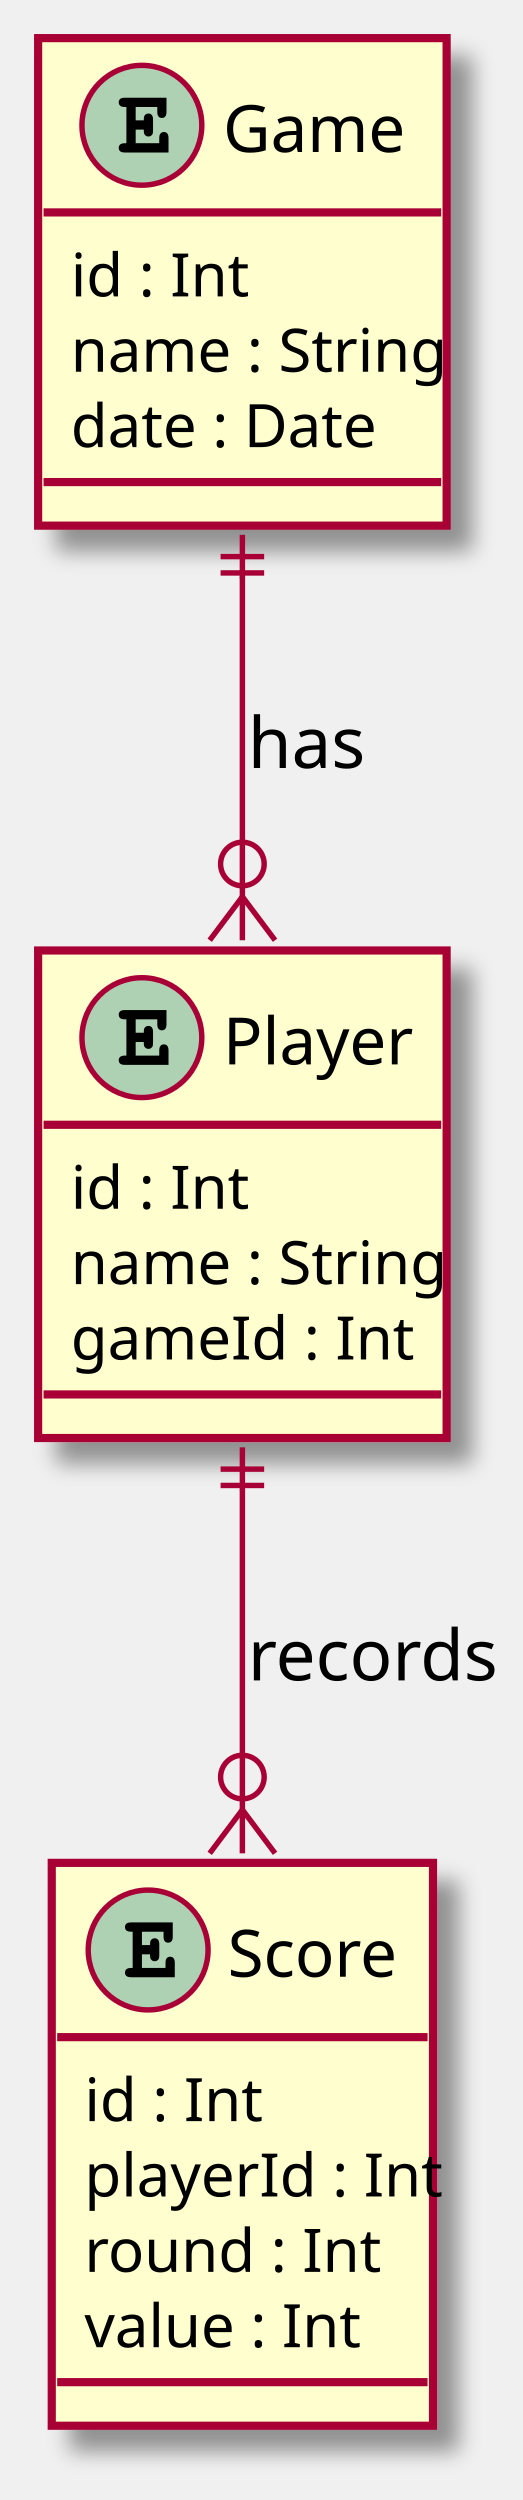
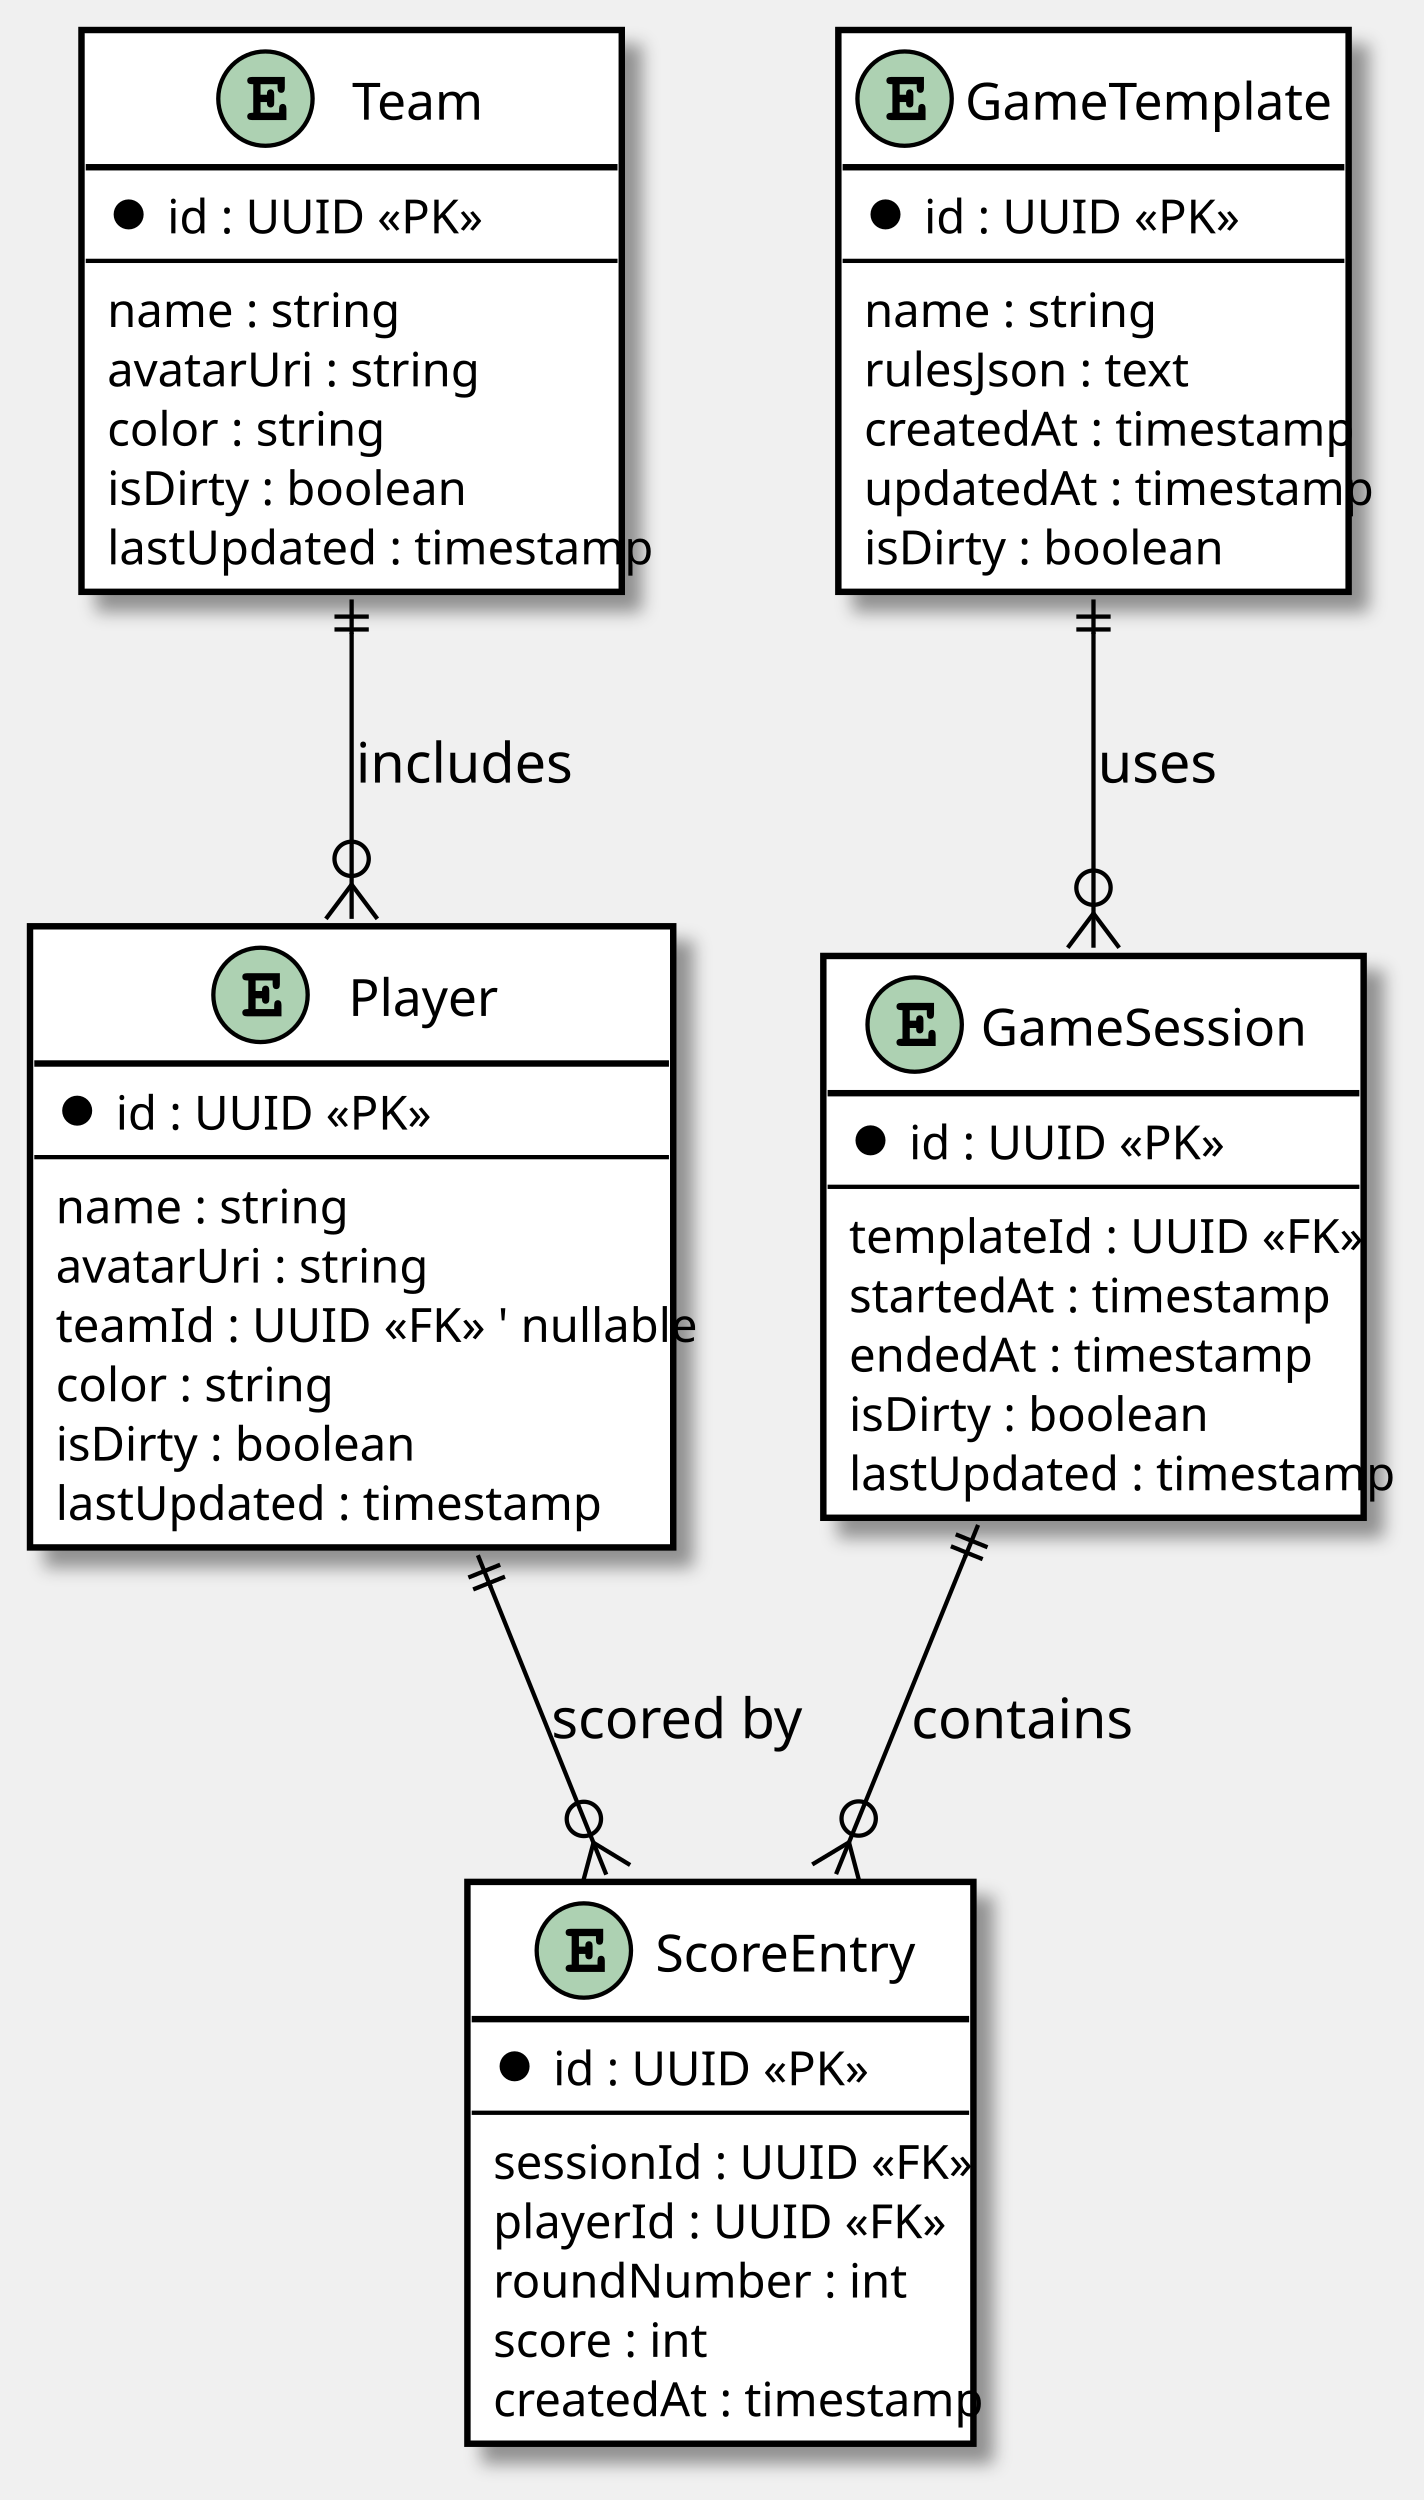
- <svg xmlns="http://www.w3.org/2000/svg" contentScriptType="application/ecmascript" contentStyleType="text/css" height="459px" preserveAspectRatio="none" style="width:96px;height:459px;background:#FFFFFF;" version="1.1" viewBox="0 0 96 459" width="96px" zoomAndPan="magnify">
+ <svg xmlns="http://www.w3.org/2000/svg" contentScriptType="application/ecmascript" contentStyleType="text/css" height="583px" preserveAspectRatio="none" style="width:332px;height:583px;background:#FFFFFF;" version="1.1" viewBox="0 0 332 583" width="332px" zoomAndPan="magnify">
  <defs>
-     <filter height="300%" id="f3apvwt2y19hb" width="300%" x="-1" y="-1">
+     <filter height="300%" id="f1t36skql0l9nv" width="300%" x="-1" y="-1">
      <feGaussianBlur result="blurOut" stdDeviation="2.0" />
      <feColorMatrix in="blurOut" result="blurOut2" type="matrix" values="0 0 0 0 0 0 0 0 0 0 0 0 0 0 0 0 0 0 .4 0" />
      <feOffset dx="4.0" dy="4.0" in="blurOut2" result="blurOut3" />
      <feBlend in="SourceGraphic" in2="blurOut3" mode="normal" />
    </filter>
  </defs>
  <g>
-     <rect codeLine="1" fill="#FEFECE" filter="url(#f3apvwt2y19hb)" height="89.508" id="Game" style="stroke:#A80036;stroke-width:1.5;" width="75" x="7" y="7" />
-     <ellipse cx="26.05" cy="23" fill="#ADD1B2" rx="11" ry="11" style="stroke:#A80036;stroke-width:1.0;" />
-     <path d="M24.909,23.797 L24.909,26.297 L29.238,26.297 L29.238,25.375 Q29.238,24.766 29.472,24.5 Q29.722,24.234 30.097,24.234 Q30.472,24.234 30.706,24.5 Q30.941,24.766 30.941,25.375 L30.941,28 L22.941,28 Q22.316,28 22.05,27.766 Q21.8,27.531 21.8,27.141 Q21.8,26.766 22.066,26.531 Q22.331,26.297 22.941,26.297 L23.206,26.297 L23.206,19.641 L22.941,19.641 Q22.316,19.641 22.05,19.406 Q21.8,19.172 21.8,18.781 Q21.8,18.406 22.05,18.172 Q22.316,17.938 22.941,17.938 L30.566,17.938 L30.566,20.531 Q30.566,21.141 30.331,21.406 Q30.113,21.656 29.722,21.656 Q29.347,21.656 29.113,21.406 Q28.878,21.141 28.878,20.531 L28.878,19.641 L24.909,19.641 L24.909,22.094 L26.394,22.094 Q26.394,21.438 26.519,21.25 Q26.784,20.844 27.253,20.844 Q27.628,20.844 27.863,21.109 Q28.097,21.359 28.097,21.969 L28.097,23.938 Q28.097,24.484 27.972,24.672 Q27.706,25.062 27.253,25.062 Q26.784,25.062 26.519,24.656 Q26.394,24.469 26.394,23.797 L24.909,23.797 Z " fill="#000000" />
-     <text fill="#000000" font-family="sans-serif" font-size="12" lengthAdjust="spacing" textLength="34" x="40.95" y="27.91">Game</text>
-     <line style="stroke:#A80036;stroke-width:1.5;" x1="8" x2="81" y1="39" y2="39" />
-     <text fill="#000000" font-family="sans-serif" font-size="11" lengthAdjust="spacing" textLength="28" x="13" y="54.419">id : Int</text>
-     <text fill="#000000" font-family="sans-serif" font-size="11" lengthAdjust="spacing" textLength="63" x="13" y="68.255">name : String</text>
-     <text fill="#000000" font-family="sans-serif" font-size="11" lengthAdjust="spacing" textLength="52" x="13" y="82.091">date : Date</text>
-     <line style="stroke:#A80036;stroke-width:1.5;" x1="8" x2="81" y1="88.508" y2="88.508" />
-     <rect codeLine="7" fill="#FEFECE" filter="url(#f3apvwt2y19hb)" height="89.508" id="Player" style="stroke:#A80036;stroke-width:1.5;" width="75" x="7" y="174.51" />
-     <ellipse cx="26.05" cy="190.51" fill="#ADD1B2" rx="11" ry="11" style="stroke:#A80036;stroke-width:1.0;" />
-     <path d="M24.909,191.307 L24.909,193.807 L29.238,193.807 L29.238,192.885 Q29.238,192.276 29.472,192.01 Q29.722,191.744 30.097,191.744 Q30.472,191.744 30.706,192.01 Q30.941,192.276 30.941,192.885 L30.941,195.51 L22.941,195.51 Q22.316,195.51 22.05,195.276 Q21.8,195.041 21.8,194.651 Q21.8,194.276 22.066,194.041 Q22.331,193.807 22.941,193.807 L23.206,193.807 L23.206,187.151 L22.941,187.151 Q22.316,187.151 22.05,186.916 Q21.8,186.682 21.8,186.291 Q21.8,185.916 22.05,185.682 Q22.316,185.447 22.941,185.447 L30.566,185.447 L30.566,188.041 Q30.566,188.651 30.331,188.916 Q30.113,189.166 29.722,189.166 Q29.347,189.166 29.113,188.916 Q28.878,188.651 28.878,188.041 L28.878,187.151 L24.909,187.151 L24.909,189.604 L26.394,189.604 Q26.394,188.947 26.519,188.76 Q26.784,188.354 27.253,188.354 Q27.628,188.354 27.863,188.619 Q28.097,188.869 28.097,189.479 L28.097,191.447 Q28.097,191.994 27.972,192.182 Q27.706,192.572 27.253,192.572 Q26.784,192.572 26.519,192.166 Q26.394,191.979 26.394,191.307 L24.909,191.307 Z " fill="#000000" />
-     <text fill="#000000" font-family="sans-serif" font-size="12" lengthAdjust="spacing" textLength="34" x="40.95" y="195.42">Player</text>
-     <line style="stroke:#A80036;stroke-width:1.5;" x1="8" x2="81" y1="206.51" y2="206.51" />
-     <text fill="#000000" font-family="sans-serif" font-size="11" lengthAdjust="spacing" textLength="28" x="13" y="221.929">id : Int</text>
-     <text fill="#000000" font-family="sans-serif" font-size="11" lengthAdjust="spacing" textLength="63" x="13" y="235.765">name : String</text>
-     <text fill="#000000" font-family="sans-serif" font-size="11" lengthAdjust="spacing" textLength="54" x="13" y="249.601">gameId : Int</text>
-     <line style="stroke:#A80036;stroke-width:1.5;" x1="8" x2="81" y1="256.018" y2="256.018" />
-     <rect codeLine="13" fill="#FEFECE" filter="url(#f3apvwt2y19hb)" height="103.344" id="Score" style="stroke:#A80036;stroke-width:1.5;" width="70" x="9.5" y="342.02" />
-     <ellipse cx="27.2" cy="358.02" fill="#ADD1B2" rx="11" ry="11" style="stroke:#A80036;stroke-width:1.0;" />
-     <path d="M26.059,358.817 L26.059,361.317 L30.387,361.317 L30.387,360.395 Q30.387,359.786 30.622,359.52 Q30.872,359.254 31.247,359.254 Q31.622,359.254 31.856,359.52 Q32.091,359.786 32.091,360.395 L32.091,363.02 L24.091,363.02 Q23.466,363.02 23.2,362.786 Q22.95,362.551 22.95,362.161 Q22.95,361.786 23.216,361.551 Q23.481,361.317 24.091,361.317 L24.356,361.317 L24.356,354.661 L24.091,354.661 Q23.466,354.661 23.2,354.426 Q22.95,354.192 22.95,353.801 Q22.95,353.426 23.2,353.192 Q23.466,352.957 24.091,352.957 L31.716,352.957 L31.716,355.551 Q31.716,356.161 31.481,356.426 Q31.262,356.676 30.872,356.676 Q30.497,356.676 30.262,356.426 Q30.028,356.161 30.028,355.551 L30.028,354.661 L26.059,354.661 L26.059,357.114 L27.544,357.114 Q27.544,356.457 27.669,356.27 Q27.934,355.864 28.403,355.864 Q28.778,355.864 29.012,356.129 Q29.247,356.379 29.247,356.989 L29.247,358.957 Q29.247,359.504 29.122,359.692 Q28.856,360.082 28.403,360.082 Q27.934,360.082 27.669,359.676 Q27.544,359.489 27.544,358.817 L26.059,358.817 Z " fill="#000000" />
-     <text fill="#000000" font-family="sans-serif" font-size="12" lengthAdjust="spacing" textLength="32" x="41.8" y="362.93">Score</text>
-     <line style="stroke:#A80036;stroke-width:1.5;" x1="10.5" x2="78.5" y1="374.02" y2="374.02" />
-     <text fill="#000000" font-family="sans-serif" font-size="11" lengthAdjust="spacing" textLength="28" x="15.5" y="389.439">id : Int</text>
-     <text fill="#000000" font-family="sans-serif" font-size="11" lengthAdjust="spacing" textLength="58" x="15.5" y="403.275">playerId : Int</text>
-     <text fill="#000000" font-family="sans-serif" font-size="11" lengthAdjust="spacing" textLength="48" x="15.5" y="417.111">round : Int</text>
-     <text fill="#000000" font-family="sans-serif" font-size="11" lengthAdjust="spacing" textLength="46" x="15.5" y="430.947">value : Int</text>
-     <line style="stroke:#A80036;stroke-width:1.5;" x1="10.5" x2="78.5" y1="437.364" y2="437.364" />
-     <path codeLine="20" d="M44.5,105.89 C44.5,124.73 44.5,145.93 44.5,164.8 " fill="none" id="Game-Player" style="stroke:#A80036;stroke-width:1.0;" />
-     <line style="stroke:#A80036;stroke-width:1.0;" x1="44.5" x2="50.5" y1="164.63" y2="172.63" />
-     <line style="stroke:#A80036;stroke-width:1.0;" x1="44.5" x2="38.5" y1="164.63" y2="172.63" />
-     <line style="stroke:#A80036;stroke-width:1.0;" x1="44.5" x2="44.5" y1="164.63" y2="172.63" />
-     <ellipse cx="44.5" cy="158.63" rx="4" ry="4" style="stroke:#A80036;stroke-width:1.0;fill:none;" />
-     <line style="stroke:#A80036;stroke-width:1.0;fill:none;" x1="40.5" x2="48.5" y1="102.19" y2="102.19" />
-     <line style="stroke:#A80036;stroke-width:1.0;fill:none;" x1="40.5" x2="48.5" y1="105.19" y2="105.19" />
-     <line style="stroke:#A80036;stroke-width:1.0;fill:none;" x1="44.5" x2="44.5" y1="106.19" y2="98.19" />
-     <text fill="#000000" font-family="sans-serif" font-size="13" lengthAdjust="spacing" textLength="21" x="45.5" y="141.005">has</text>
-     <path codeLine="21" d="M44.5,273.62 C44.5,292.2 44.5,313.17 44.5,332.28 " fill="none" id="Player-Score" style="stroke:#A80036;stroke-width:1.0;" />
-     <line style="stroke:#A80036;stroke-width:1.0;" x1="44.5" x2="50.5" y1="332.27" y2="340.27" />
-     <line style="stroke:#A80036;stroke-width:1.0;" x1="44.5" x2="38.5" y1="332.27" y2="340.27" />
-     <line style="stroke:#A80036;stroke-width:1.0;" x1="44.5" x2="44.5" y1="332.27" y2="340.27" />
-     <ellipse cx="44.5" cy="326.27" rx="4" ry="4" style="stroke:#A80036;stroke-width:1.0;fill:none;" />
-     <line style="stroke:#A80036;stroke-width:1.0;fill:none;" x1="40.5" x2="48.5" y1="269.73" y2="269.73" />
-     <line style="stroke:#A80036;stroke-width:1.0;fill:none;" x1="40.5" x2="48.5" y1="272.73" y2="272.73" />
-     <line style="stroke:#A80036;stroke-width:1.0;fill:none;" x1="44.5" x2="44.5" y1="273.73" y2="265.73" />
-     <text fill="#000000" font-family="sans-serif" font-size="13" lengthAdjust="spacing" textLength="43" x="45.5" y="308.515">records</text>
+     <rect codeLine="8" fill="#FFFFFF" filter="url(#f1t36skql0l9nv)" height="131.016" id="Team" style="stroke:#000000;stroke-width:1.5;" width="126" x="19" y="7" />
+     <ellipse cx="61.9" cy="23" fill="#ADD1B2" rx="11" ry="11" style="stroke:#000000;stroke-width:1.0;" />
+     <path d="M60.759,23.797 L60.759,26.297 L65.088,26.297 L65.088,25.375 Q65.088,24.766 65.322,24.5 Q65.572,24.234 65.947,24.234 Q66.322,24.234 66.556,24.5 Q66.791,24.766 66.791,25.375 L66.791,28 L58.791,28 Q58.166,28 57.9,27.766 Q57.65,27.531 57.65,27.141 Q57.65,26.766 57.916,26.531 Q58.181,26.297 58.791,26.297 L59.056,26.297 L59.056,19.641 L58.791,19.641 Q58.166,19.641 57.9,19.406 Q57.65,19.172 57.65,18.781 Q57.65,18.406 57.9,18.172 Q58.166,17.938 58.791,17.938 L66.416,17.938 L66.416,20.531 Q66.416,21.141 66.181,21.406 Q65.963,21.656 65.572,21.656 Q65.197,21.656 64.963,21.406 Q64.728,21.141 64.728,20.531 L64.728,19.641 L60.759,19.641 L60.759,22.094 L62.244,22.094 Q62.244,21.438 62.369,21.25 Q62.634,20.844 63.103,20.844 Q63.478,20.844 63.712,21.109 Q63.947,21.359 63.947,21.969 L63.947,23.938 Q63.947,24.484 63.822,24.672 Q63.556,25.062 63.103,25.062 Q62.634,25.062 62.369,24.656 Q62.244,24.469 62.244,23.797 L60.759,23.797 Z " fill="#000000" />
+     <text fill="#000000" font-family="sans-serif" font-size="12" lengthAdjust="spacing" textLength="32" x="82.1" y="27.91">Team</text>
+     <line style="stroke:#000000;stroke-width:1.5;" x1="20" x2="144" y1="39" y2="39" />
+     <ellipse cx="30" cy="50" fill="#000000" rx="3" ry="3" style="stroke:#000000;stroke-width:1.0;" />
+     <text fill="#000000" font-family="sans-serif" font-size="11" lengthAdjust="spacing" textLength="68" x="39" y="54.419">id : UUID «PK»</text>
+     <line style="stroke:#000000;stroke-width:1.0;" x1="20" x2="144" y1="60.836" y2="60.836" />
+     <text fill="#000000" font-family="sans-serif" font-size="11" lengthAdjust="spacing" textLength="62" x="25" y="76.255">name : string</text>
+     <text fill="#000000" font-family="sans-serif" font-size="11" lengthAdjust="spacing" textLength="80" x="25" y="90.091">avatarUri : string</text>
+     <text fill="#000000" font-family="sans-serif" font-size="11" lengthAdjust="spacing" textLength="60" x="25" y="103.927">color : string</text>
+     <text fill="#000000" font-family="sans-serif" font-size="11" lengthAdjust="spacing" textLength="77" x="25" y="117.763">isDirty : boolean</text>
+     <text fill="#000000" font-family="sans-serif" font-size="11" lengthAdjust="spacing" textLength="114" x="25" y="131.599">lastUpdated : timestamp</text>
+     <rect codeLine="18" fill="#FFFFFF" filter="url(#f1t36skql0l9nv)" height="144.852" id="Player" style="stroke:#000000;stroke-width:1.5;" width="150" x="7" y="216.01" />
+     <ellipse cx="60.75" cy="232.01" fill="#ADD1B2" rx="11" ry="11" style="stroke:#000000;stroke-width:1.0;" />
+     <path d="M59.609,232.807 L59.609,235.307 L63.938,235.307 L63.938,234.385 Q63.938,233.776 64.172,233.51 Q64.422,233.244 64.797,233.244 Q65.172,233.244 65.406,233.51 Q65.641,233.776 65.641,234.385 L65.641,237.01 L57.641,237.01 Q57.016,237.01 56.75,236.776 Q56.5,236.541 56.5,236.151 Q56.5,235.776 56.766,235.541 Q57.031,235.307 57.641,235.307 L57.906,235.307 L57.906,228.651 L57.641,228.651 Q57.016,228.651 56.75,228.416 Q56.5,228.182 56.5,227.791 Q56.5,227.416 56.75,227.182 Q57.016,226.947 57.641,226.947 L65.266,226.947 L65.266,229.541 Q65.266,230.151 65.031,230.416 Q64.812,230.666 64.422,230.666 Q64.047,230.666 63.812,230.416 Q63.578,230.151 63.578,229.541 L63.578,228.651 L59.609,228.651 L59.609,231.104 L61.094,231.104 Q61.094,230.447 61.219,230.26 Q61.484,229.854 61.953,229.854 Q62.328,229.854 62.562,230.119 Q62.797,230.369 62.797,230.979 L62.797,232.947 Q62.797,233.494 62.672,233.682 Q62.406,234.072 61.953,234.072 Q61.484,234.072 61.219,233.666 Q61.094,233.479 61.094,232.807 L59.609,232.807 Z " fill="#000000" />
+     <text fill="#000000" font-family="sans-serif" font-size="12" lengthAdjust="spacing" textLength="34" x="81.25" y="236.92">Player</text>
+     <line style="stroke:#000000;stroke-width:1.5;" x1="8" x2="156" y1="248.01" y2="248.01" />
+     <ellipse cx="18" cy="259.01" fill="#000000" rx="3" ry="3" style="stroke:#000000;stroke-width:1.0;" />
+     <text fill="#000000" font-family="sans-serif" font-size="11" lengthAdjust="spacing" textLength="68" x="27" y="263.429">id : UUID «PK»</text>
+     <line style="stroke:#000000;stroke-width:1.0;" x1="8" x2="156" y1="269.846" y2="269.846" />
+     <text fill="#000000" font-family="sans-serif" font-size="11" lengthAdjust="spacing" textLength="62" x="13" y="285.265">name : string</text>
+     <text fill="#000000" font-family="sans-serif" font-size="11" lengthAdjust="spacing" textLength="80" x="13" y="299.101">avatarUri : string</text>
+     <text fill="#000000" font-family="sans-serif" font-size="11" lengthAdjust="spacing" textLength="138" x="13" y="312.937">teamId : UUID «FK»  ' nullable</text>
+     <text fill="#000000" font-family="sans-serif" font-size="11" lengthAdjust="spacing" textLength="60" x="13" y="326.773">color : string</text>
+     <text fill="#000000" font-family="sans-serif" font-size="11" lengthAdjust="spacing" textLength="77" x="13" y="340.609">isDirty : boolean</text>
+     <text fill="#000000" font-family="sans-serif" font-size="11" lengthAdjust="spacing" textLength="114" x="13" y="354.445">lastUpdated : timestamp</text>
+     <rect codeLine="31" fill="#FFFFFF" filter="url(#f1t36skql0l9nv)" height="131.016" id="GameTemplate" style="stroke:#000000;stroke-width:1.5;" width="119" x="195.5" y="7" />
+     <ellipse cx="210.95" cy="23" fill="#ADD1B2" rx="11" ry="11" style="stroke:#000000;stroke-width:1.0;" />
+     <path d="M209.809,23.797 L209.809,26.297 L214.137,26.297 L214.137,25.375 Q214.137,24.766 214.372,24.5 Q214.622,24.234 214.997,24.234 Q215.372,24.234 215.606,24.5 Q215.841,24.766 215.841,25.375 L215.841,28 L207.841,28 Q207.216,28 206.95,27.766 Q206.7,27.531 206.7,27.141 Q206.7,26.766 206.966,26.531 Q207.231,26.297 207.841,26.297 L208.106,26.297 L208.106,19.641 L207.841,19.641 Q207.216,19.641 206.95,19.406 Q206.7,19.172 206.7,18.781 Q206.7,18.406 206.95,18.172 Q207.216,17.938 207.841,17.938 L215.466,17.938 L215.466,20.531 Q215.466,21.141 215.231,21.406 Q215.012,21.656 214.622,21.656 Q214.247,21.656 214.012,21.406 Q213.778,21.141 213.778,20.531 L213.778,19.641 L209.809,19.641 L209.809,22.094 L211.294,22.094 Q211.294,21.438 211.419,21.25 Q211.684,20.844 212.153,20.844 Q212.528,20.844 212.762,21.109 Q212.997,21.359 212.997,21.969 L212.997,23.938 Q212.997,24.484 212.872,24.672 Q212.606,25.062 212.153,25.062 Q211.684,25.062 211.419,24.656 Q211.294,24.469 211.294,23.797 L209.809,23.797 Z " fill="#000000" />
+     <text fill="#000000" font-family="sans-serif" font-size="12" lengthAdjust="spacing" textLength="86" x="225.05" y="27.91">GameTemplate</text>
+     <line style="stroke:#000000;stroke-width:1.5;" x1="196.5" x2="313.5" y1="39" y2="39" />
+     <ellipse cx="206.5" cy="50" fill="#000000" rx="3" ry="3" style="stroke:#000000;stroke-width:1.0;" />
+     <text fill="#000000" font-family="sans-serif" font-size="11" lengthAdjust="spacing" textLength="68" x="215.5" y="54.419">id : UUID «PK»</text>
+     <line style="stroke:#000000;stroke-width:1.0;" x1="196.5" x2="313.5" y1="60.836" y2="60.836" />
+     <text fill="#000000" font-family="sans-serif" font-size="11" lengthAdjust="spacing" textLength="62" x="201.5" y="76.255">name : string</text>
+     <text fill="#000000" font-family="sans-serif" font-size="11" lengthAdjust="spacing" textLength="74" x="201.5" y="90.091">rulesJson : text</text>
+     <text fill="#000000" font-family="sans-serif" font-size="11" lengthAdjust="spacing" textLength="105" x="201.5" y="103.927">createdAt : timestamp</text>
+     <text fill="#000000" font-family="sans-serif" font-size="11" lengthAdjust="spacing" textLength="107" x="201.5" y="117.763">updatedAt : timestamp</text>
+     <text fill="#000000" font-family="sans-serif" font-size="11" lengthAdjust="spacing" textLength="77" x="201.5" y="131.599">isDirty : boolean</text>
+     <rect codeLine="41" fill="#FFFFFF" filter="url(#f1t36skql0l9nv)" height="131.016" id="GameSession" style="stroke:#000000;stroke-width:1.5;" width="126" x="192" y="222.93" />
+     <ellipse cx="213.3" cy="238.93" fill="#ADD1B2" rx="11" ry="11" style="stroke:#000000;stroke-width:1.0;" />
+     <path d="M212.159,239.727 L212.159,242.227 L216.488,242.227 L216.488,241.305 Q216.488,240.696 216.722,240.43 Q216.972,240.164 217.347,240.164 Q217.722,240.164 217.956,240.43 Q218.191,240.696 218.191,241.305 L218.191,243.93 L210.191,243.93 Q209.566,243.93 209.3,243.696 Q209.05,243.461 209.05,243.071 Q209.05,242.696 209.316,242.461 Q209.581,242.227 210.191,242.227 L210.456,242.227 L210.456,235.571 L210.191,235.571 Q209.566,235.571 209.3,235.336 Q209.05,235.102 209.05,234.711 Q209.05,234.336 209.3,234.102 Q209.566,233.868 210.191,233.868 L217.816,233.868 L217.816,236.461 Q217.816,237.071 217.581,237.336 Q217.363,237.586 216.972,237.586 Q216.597,237.586 216.363,237.336 Q216.128,237.071 216.128,236.461 L216.128,235.571 L212.159,235.571 L212.159,238.024 L213.644,238.024 Q213.644,237.368 213.769,237.18 Q214.034,236.774 214.503,236.774 Q214.878,236.774 215.113,237.039 Q215.347,237.289 215.347,237.899 L215.347,239.868 Q215.347,240.414 215.222,240.602 Q214.956,240.993 214.503,240.993 Q214.034,240.993 213.769,240.586 Q213.644,240.399 213.644,239.727 L212.159,239.727 Z " fill="#000000" />
+     <text fill="#000000" font-family="sans-serif" font-size="12" lengthAdjust="spacing" textLength="80" x="228.7" y="243.84">GameSession</text>
+     <line style="stroke:#000000;stroke-width:1.5;" x1="193" x2="317" y1="254.93" y2="254.93" />
+     <ellipse cx="203" cy="265.93" fill="#000000" rx="3" ry="3" style="stroke:#000000;stroke-width:1.0;" />
+     <text fill="#000000" font-family="sans-serif" font-size="11" lengthAdjust="spacing" textLength="68" x="212" y="270.349">id : UUID «PK»</text>
+     <line style="stroke:#000000;stroke-width:1.0;" x1="193" x2="317" y1="276.766" y2="276.766" />
+     <text fill="#000000" font-family="sans-serif" font-size="11" lengthAdjust="spacing" textLength="108" x="198" y="292.185">templateId : UUID «FK»</text>
+     <text fill="#000000" font-family="sans-serif" font-size="11" lengthAdjust="spacing" textLength="102" x="198" y="306.021">startedAt : timestamp</text>
+     <text fill="#000000" font-family="sans-serif" font-size="11" lengthAdjust="spacing" textLength="98" x="198" y="319.857">endedAt : timestamp</text>
+     <text fill="#000000" font-family="sans-serif" font-size="11" lengthAdjust="spacing" textLength="77" x="198" y="333.693">isDirty : boolean</text>
+     <text fill="#000000" font-family="sans-serif" font-size="11" lengthAdjust="spacing" textLength="114" x="198" y="347.529">lastUpdated : timestamp</text>
+     <rect codeLine="51" fill="#FFFFFF" filter="url(#f1t36skql0l9nv)" height="131.016" id="ScoreEntry" style="stroke:#000000;stroke-width:1.5;" width="118" x="109" y="438.86" />
+     <ellipse cx="136.15" cy="454.86" fill="#ADD1B2" rx="11" ry="11" style="stroke:#000000;stroke-width:1.0;" />
+     <path d="M135.009,455.657 L135.009,458.157 L139.338,458.157 L139.338,457.235 Q139.338,456.626 139.572,456.36 Q139.822,456.094 140.197,456.094 Q140.572,456.094 140.806,456.36 Q141.041,456.626 141.041,457.235 L141.041,459.86 L133.041,459.86 Q132.416,459.86 132.15,459.626 Q131.9,459.391 131.9,459.001 Q131.9,458.626 132.166,458.391 Q132.431,458.157 133.041,458.157 L133.306,458.157 L133.306,451.501 L133.041,451.501 Q132.416,451.501 132.15,451.266 Q131.9,451.032 131.9,450.641 Q131.9,450.266 132.15,450.032 Q132.416,449.798 133.041,449.798 L140.666,449.798 L140.666,452.391 Q140.666,453.001 140.431,453.266 Q140.213,453.516 139.822,453.516 Q139.447,453.516 139.213,453.266 Q138.978,453.001 138.978,452.391 L138.978,451.501 L135.009,451.501 L135.009,453.954 L136.494,453.954 Q136.494,453.298 136.619,453.11 Q136.884,452.704 137.353,452.704 Q137.728,452.704 137.963,452.969 Q138.197,453.219 138.197,453.829 L138.197,455.798 Q138.197,456.344 138.072,456.532 Q137.806,456.923 137.353,456.923 Q136.884,456.923 136.619,456.516 Q136.494,456.329 136.494,455.657 L135.009,455.657 Z " fill="#000000" />
+     <text fill="#000000" font-family="sans-serif" font-size="12" lengthAdjust="spacing" textLength="59" x="152.85" y="459.77">ScoreEntry</text>
+     <line style="stroke:#000000;stroke-width:1.5;" x1="110" x2="226" y1="470.86" y2="470.86" />
+     <ellipse cx="120" cy="481.86" fill="#000000" rx="3" ry="3" style="stroke:#000000;stroke-width:1.0;" />
+     <text fill="#000000" font-family="sans-serif" font-size="11" lengthAdjust="spacing" textLength="68" x="129" y="486.279">id : UUID «PK»</text>
+     <line style="stroke:#000000;stroke-width:1.0;" x1="110" x2="226" y1="492.696" y2="492.696" />
+     <text fill="#000000" font-family="sans-serif" font-size="11" lengthAdjust="spacing" textLength="106" x="115" y="508.115">sessionId : UUID «FK»</text>
+     <text fill="#000000" font-family="sans-serif" font-size="11" lengthAdjust="spacing" textLength="98" x="115" y="521.951">playerId : UUID «FK»</text>
+     <text fill="#000000" font-family="sans-serif" font-size="11" lengthAdjust="spacing" textLength="85" x="115" y="535.787">roundNumber : int</text>
+     <text fill="#000000" font-family="sans-serif" font-size="11" lengthAdjust="spacing" textLength="48" x="115" y="549.623">score : int</text>
+     <text fill="#000000" font-family="sans-serif" font-size="11" lengthAdjust="spacing" textLength="105" x="115" y="563.459">createdAt : timestamp</text>
+     <path codeLine="29" d="M82,147.6 C82,166.59 82,187.11 82,206.42 " fill="none" id="Team-Player" style="stroke:#000000;stroke-width:1.0;" />
+     <line style="stroke:#000000;stroke-width:1.0;" x1="82" x2="88" y1="206.28" y2="214.28" />
+     <line style="stroke:#000000;stroke-width:1.0;" x1="82" x2="76" y1="206.28" y2="214.28" />
+     <line style="stroke:#000000;stroke-width:1.0;" x1="82" x2="82" y1="206.28" y2="214.28" />
+     <ellipse cx="82" cy="200.28" rx="4" ry="4" style="stroke:#000000;stroke-width:1.0;fill:none;" />
+     <line style="stroke:#000000;stroke-width:1.0;fill:none;" x1="78" x2="86" y1="143.79" y2="143.79" />
+     <line style="stroke:#000000;stroke-width:1.0;fill:none;" x1="78" x2="86" y1="146.79" y2="146.79" />
+     <line style="stroke:#000000;stroke-width:1.0;fill:none;" x1="82" x2="82" y1="147.79" y2="139.79" />
+     <text fill="#000000" font-family="sans-serif" font-size="13" lengthAdjust="spacing" textLength="48" x="83" y="182.505">includes</text>
+     <path codeLine="61" d="M255,147.49 C255,168.75 255,191.94 255,213.22 " fill="none" id="GameTemplate-GameSession" style="stroke:#000000;stroke-width:1.0;" />
+     <line style="stroke:#000000;stroke-width:1.0;" x1="255" x2="261" y1="213.01" y2="221.01" />
+     <line style="stroke:#000000;stroke-width:1.0;" x1="255" x2="249" y1="213.01" y2="221.01" />
+     <line style="stroke:#000000;stroke-width:1.0;" x1="255" x2="255" y1="213.01" y2="221.01" />
+     <ellipse cx="255" cy="207.01" rx="4" ry="4" style="stroke:#000000;stroke-width:1.0;fill:none;" />
+     <line style="stroke:#000000;stroke-width:1.0;fill:none;" x1="251" x2="259" y1="143.79" y2="143.79" />
+     <line style="stroke:#000000;stroke-width:1.0;fill:none;" x1="251" x2="259" y1="146.79" y2="146.79" />
+     <line style="stroke:#000000;stroke-width:1.0;fill:none;" x1="255" x2="255" y1="147.79" y2="139.79" />
+     <text fill="#000000" font-family="sans-serif" font-size="13" lengthAdjust="spacing" textLength="28" x="256" y="182.505">uses</text>
+     <path codeLine="62" d="M225.17,362.78 C216.35,384.48 206.69,408.23 197.87,429.93 " fill="none" id="GameSession-ScoreEntry" style="stroke:#000000;stroke-width:1.0;" />
+     <line style="stroke:#000000;stroke-width:1.0;" x1="197.983" x2="200.528" y1="429.639" y2="439.31" />
+     <line style="stroke:#000000;stroke-width:1.0;" x1="197.983" x2="189.412" y1="429.639" y2="434.79" />
+     <line style="stroke:#000000;stroke-width:1.0;" x1="197.983" x2="194.97" y1="429.639" y2="437.05" />
+     <ellipse cx="200.243" cy="424.081" rx="4" ry="4" style="stroke:#000000;stroke-width:1.0;fill:none;" />
+     <line style="stroke:#000000;stroke-width:1.0;fill:none;" x1="222.878" x2="230.289" y1="357.809" y2="360.822" />
+     <line style="stroke:#000000;stroke-width:1.0;fill:none;" x1="221.748" x2="229.159" y1="360.588" y2="363.601" />
+     <line style="stroke:#000000;stroke-width:1.0;fill:none;" x1="225.077" x2="228.09" y1="363.021" y2="355.61" />
+     <text fill="#000000" font-family="sans-serif" font-size="13" lengthAdjust="spacing" textLength="49" x="212.5" y="405.355">contains</text>
+     <path codeLine="63" d="M114.33,369.87 C122.24,389.54 130.66,410.48 138.43,429.81 " fill="none" id="Player-ScoreEntry" style="stroke:#000000;stroke-width:1.0;" />
+     <line style="stroke:#000000;stroke-width:1.0;" x1="138.397" x2="146.947" y1="429.737" y2="434.922" />
+     <line style="stroke:#000000;stroke-width:1.0;" x1="138.397" x2="135.813" y1="429.737" y2="439.398" />
+     <line style="stroke:#000000;stroke-width:1.0;" x1="138.397" x2="141.38" y1="429.737" y2="437.16" />
+     <ellipse cx="136.159" cy="424.17" rx="4" ry="4" style="stroke:#000000;stroke-width:1.0;fill:none;" />
+     <line style="stroke:#000000;stroke-width:1.0;fill:none;" x1="109.224" x2="116.645" y1="367.875" y2="364.886" />
+     <line style="stroke:#000000;stroke-width:1.0;fill:none;" x1="110.344" x2="117.765" y1="370.658" y2="367.669" />
+     <line style="stroke:#000000;stroke-width:1.0;fill:none;" x1="114.428" x2="111.44" y1="370.091" y2="362.67" />
+     <text fill="#000000" font-family="sans-serif" font-size="13" lengthAdjust="spacing" textLength="57" x="128.58" y="405.355">scored by</text>
  </g>
</svg>
